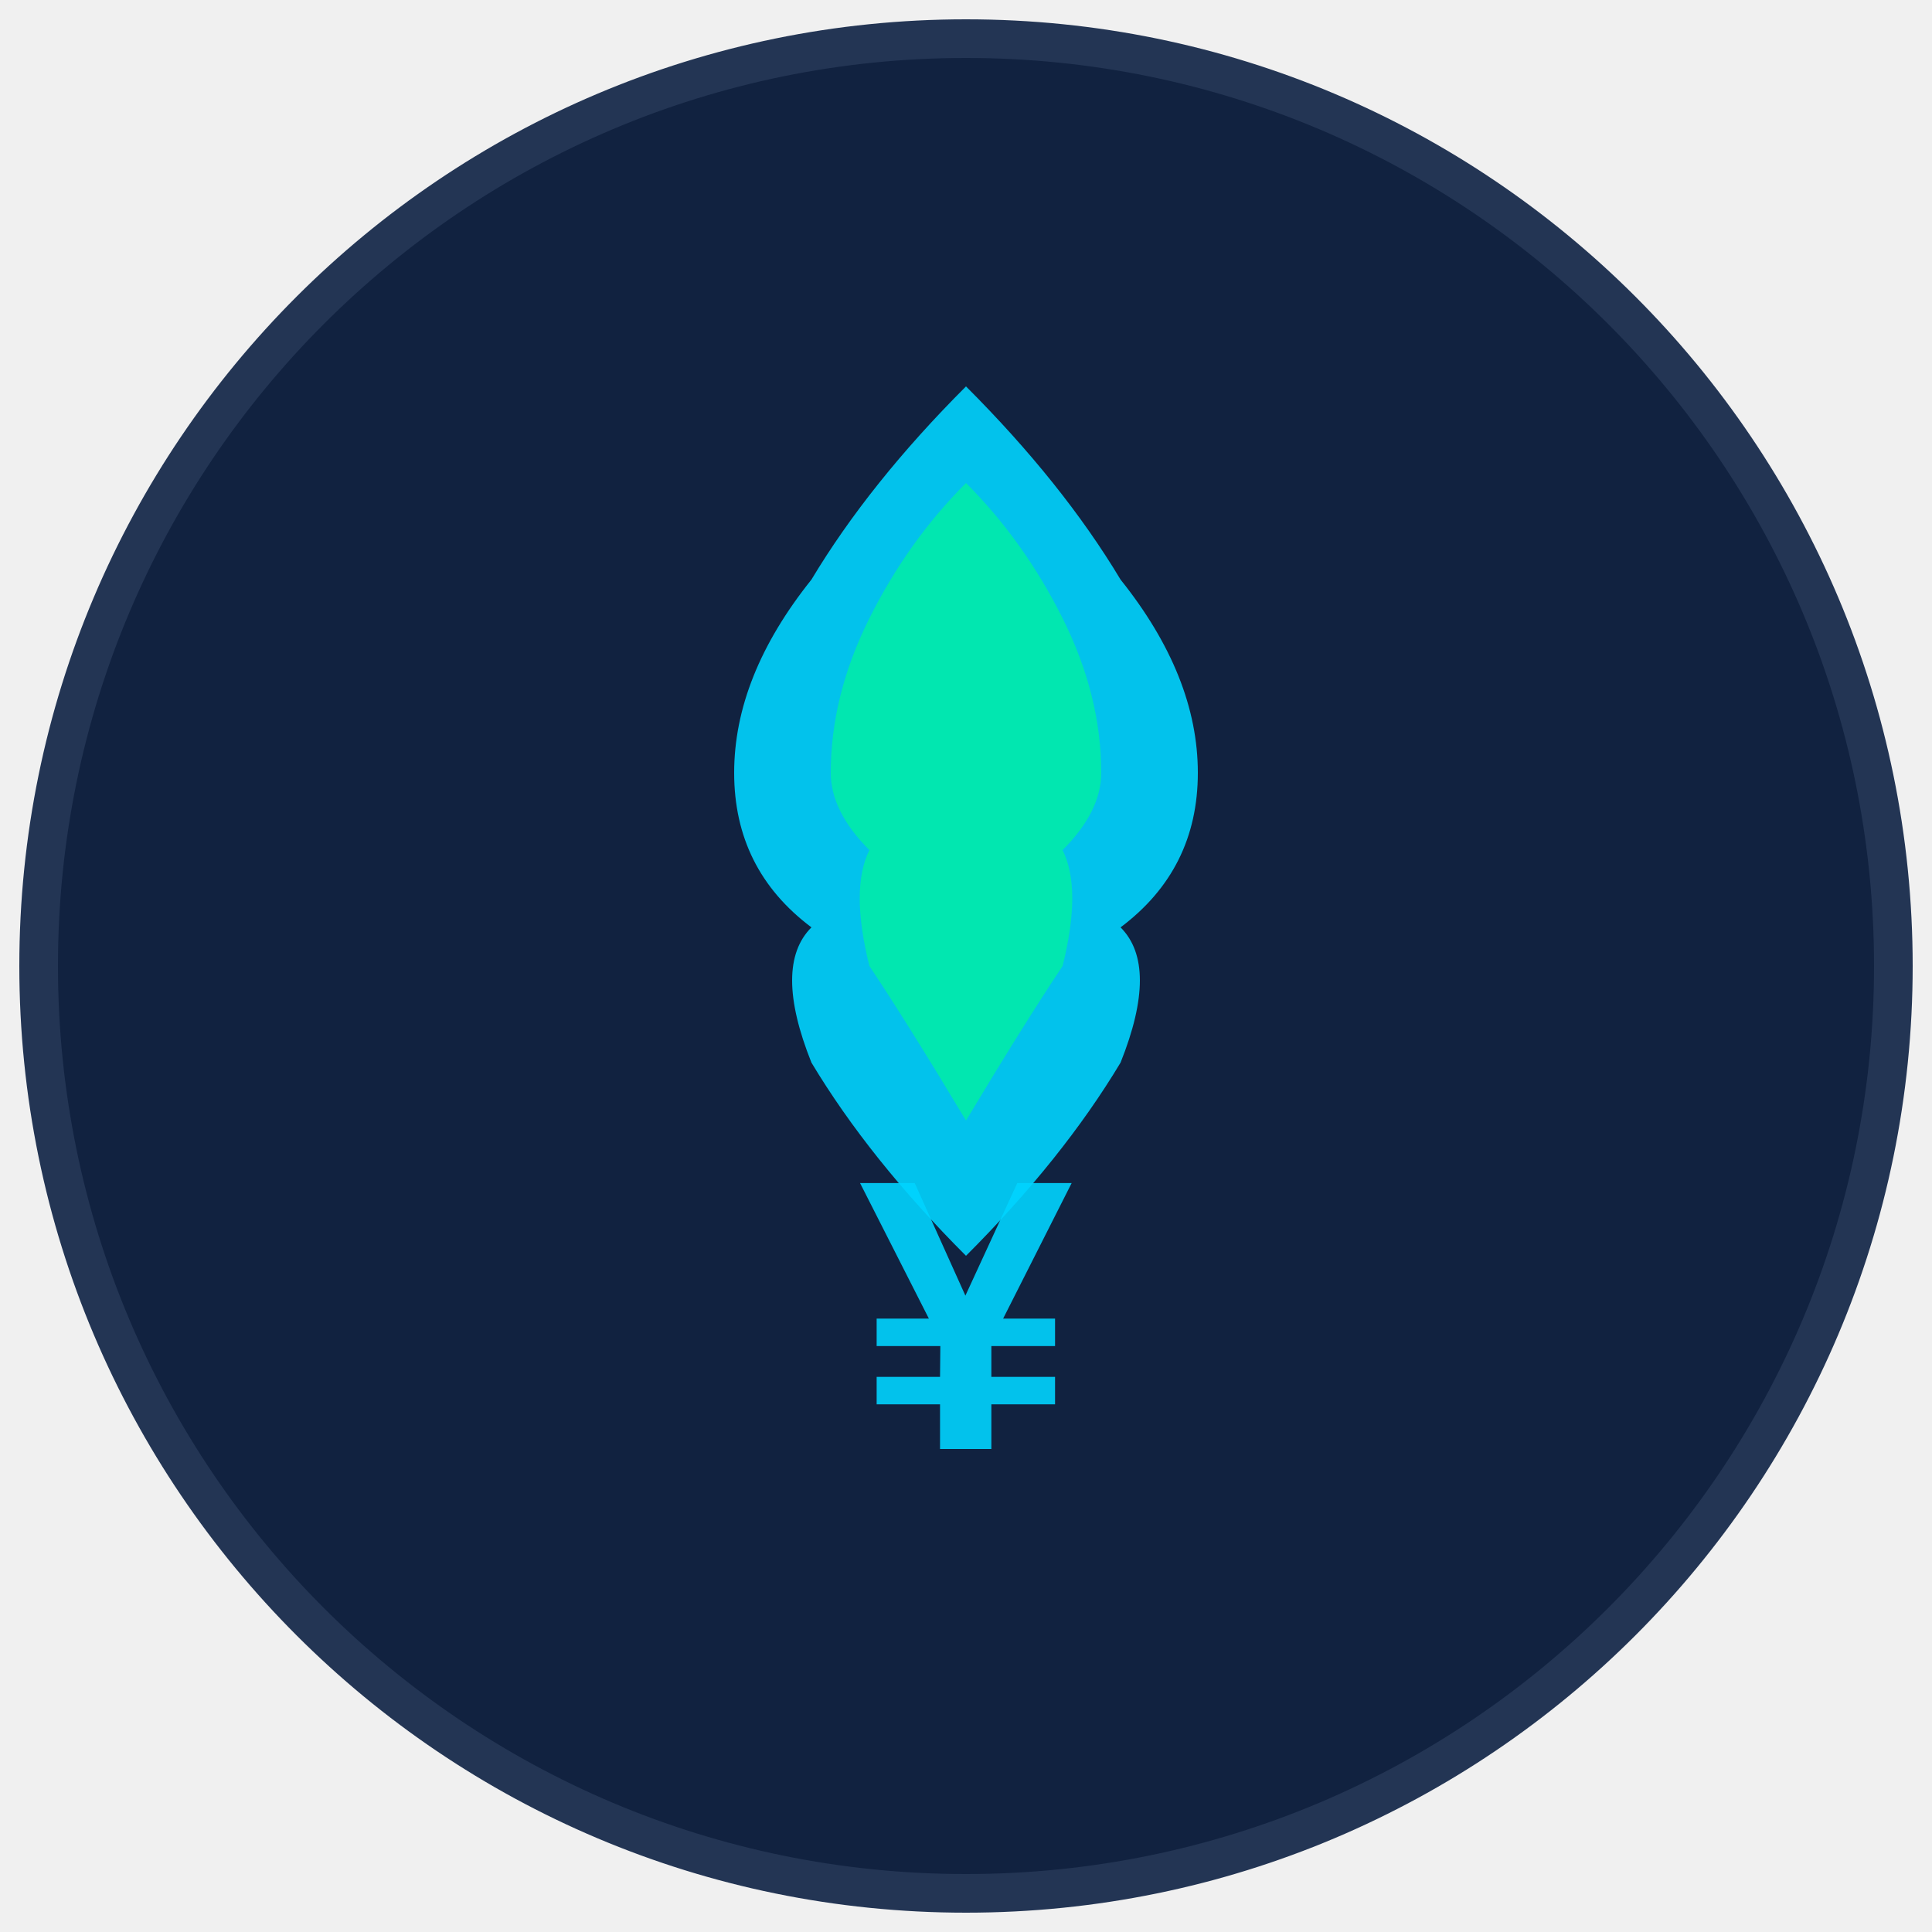
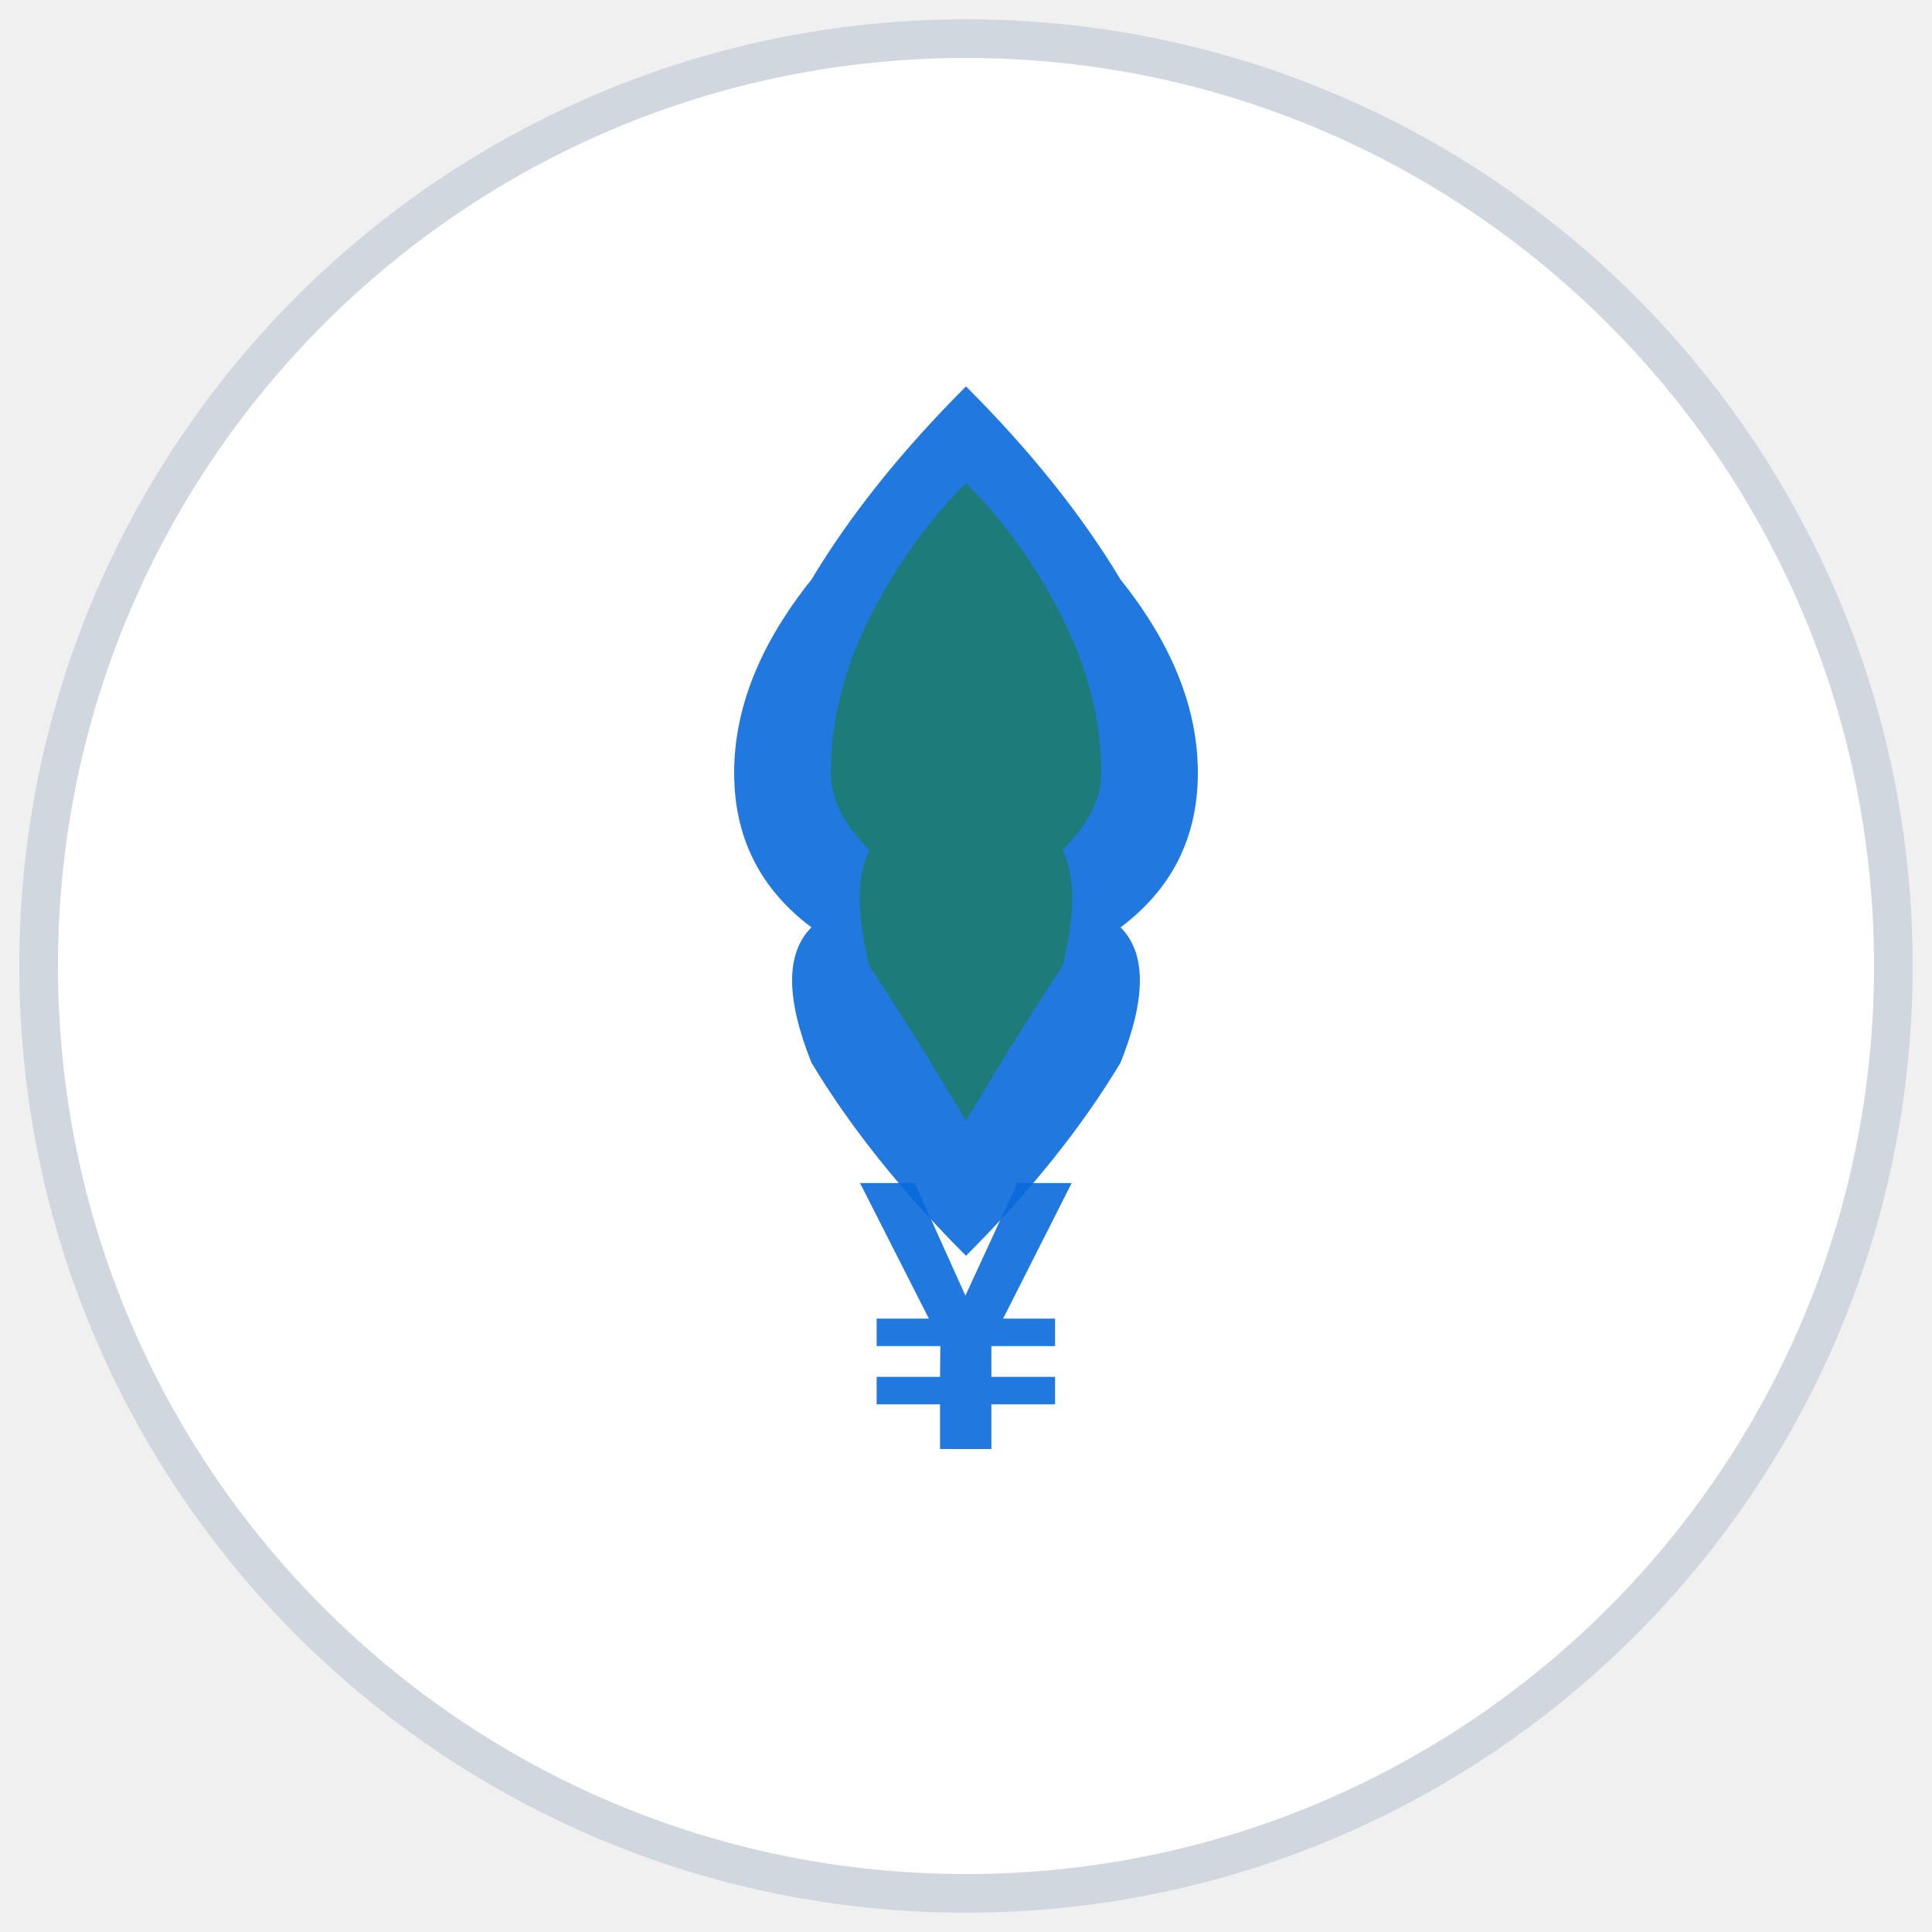
<svg xmlns="http://www.w3.org/2000/svg" viewBox="0 0 100 100">
-   <circle cx="50" cy="50" r="48" fill="#112240" stroke="#233554" stroke-width="2" />
-   <path d="M 50 20             Q 45 25, 42 30            Q 38 35, 38 40            Q 38 45, 42 48            Q 40 50, 42 55            Q 45 60, 50 65            Q 55 60, 58 55            Q 60 50, 58 48            Q 62 45, 62 40            Q 62 35, 58 30            Q 55 25, 50 20 Z" fill="#00d4ff" opacity="0.9" />
-   <path d="M 50 25             Q 47 28, 45 32            Q 43 36, 43 40            Q 43 42, 45 44            Q 44 46, 45 50            Q 47 53, 50 58            Q 53 53, 55 50            Q 56 46, 55 44            Q 57 42, 57 40            Q 57 36, 55 32            Q 53 28, 50 25 Z" fill="#00ff88" opacity="0.6" />
-   <text x="50" y="75" font-family="Arial, sans-serif" font-size="20" font-weight="bold" fill="#00d4ff" text-anchor="middle" opacity="0.9">¥</text>
+   <circle cx="50" cy="50" r="48" fill="#ffffff" stroke="#d0d7de" stroke-width="2" />
+   <path d="M 50 20             Q 45 25, 42 30            Q 38 35, 38 40            Q 38 45, 42 48            Q 40 50, 42 55            Q 45 60, 50 65            Q 55 60, 58 55            Q 60 50, 58 48            Q 62 45, 62 40            Q 62 35, 58 30            Q 55 25, 50 20 Z" fill="#0969da" opacity="0.9" />
+   <path d="M 50 25             Q 47 28, 45 32            Q 43 36, 43 40            Q 43 42, 45 44            Q 44 46, 45 50            Q 47 53, 50 58            Q 53 53, 55 50            Q 56 46, 55 44            Q 57 42, 57 40            Q 57 36, 55 32            Q 53 28, 50 25 Z" fill="#1a7f37" opacity="0.6" />
+   <text x="50" y="75" font-family="Arial, sans-serif" font-size="20" font-weight="bold" fill="#0969da" text-anchor="middle" opacity="0.9">¥</text>
</svg>
